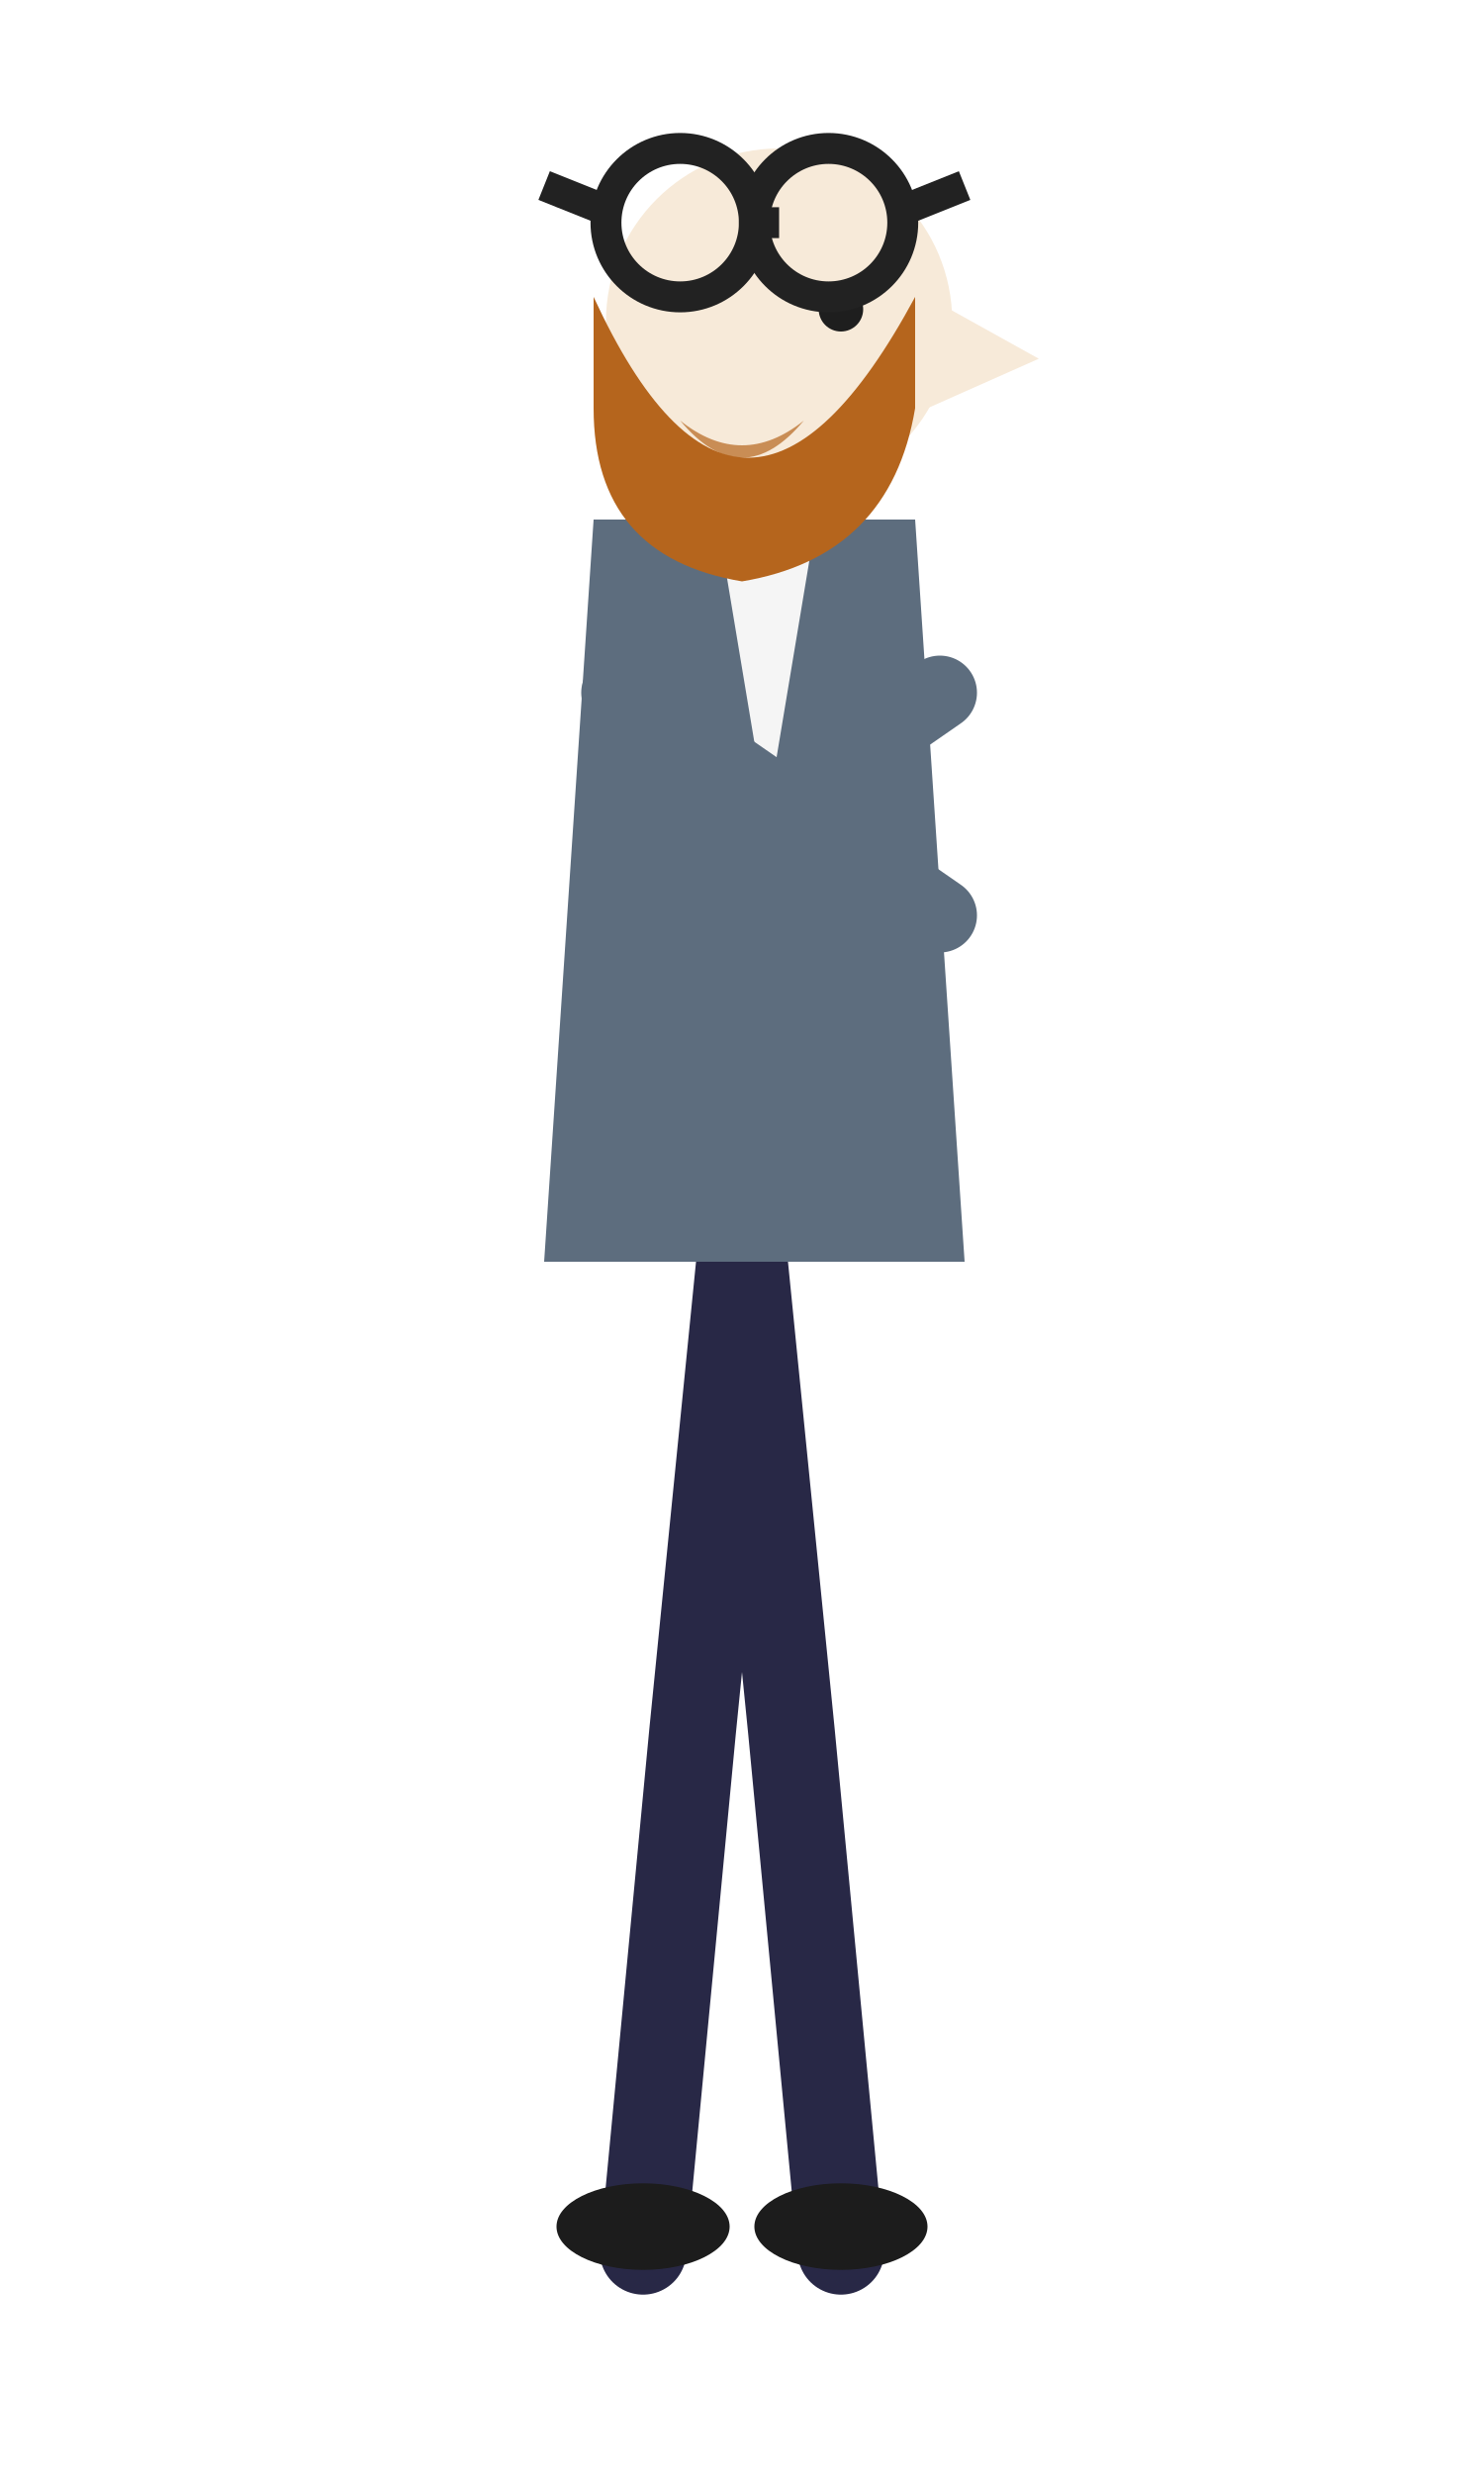
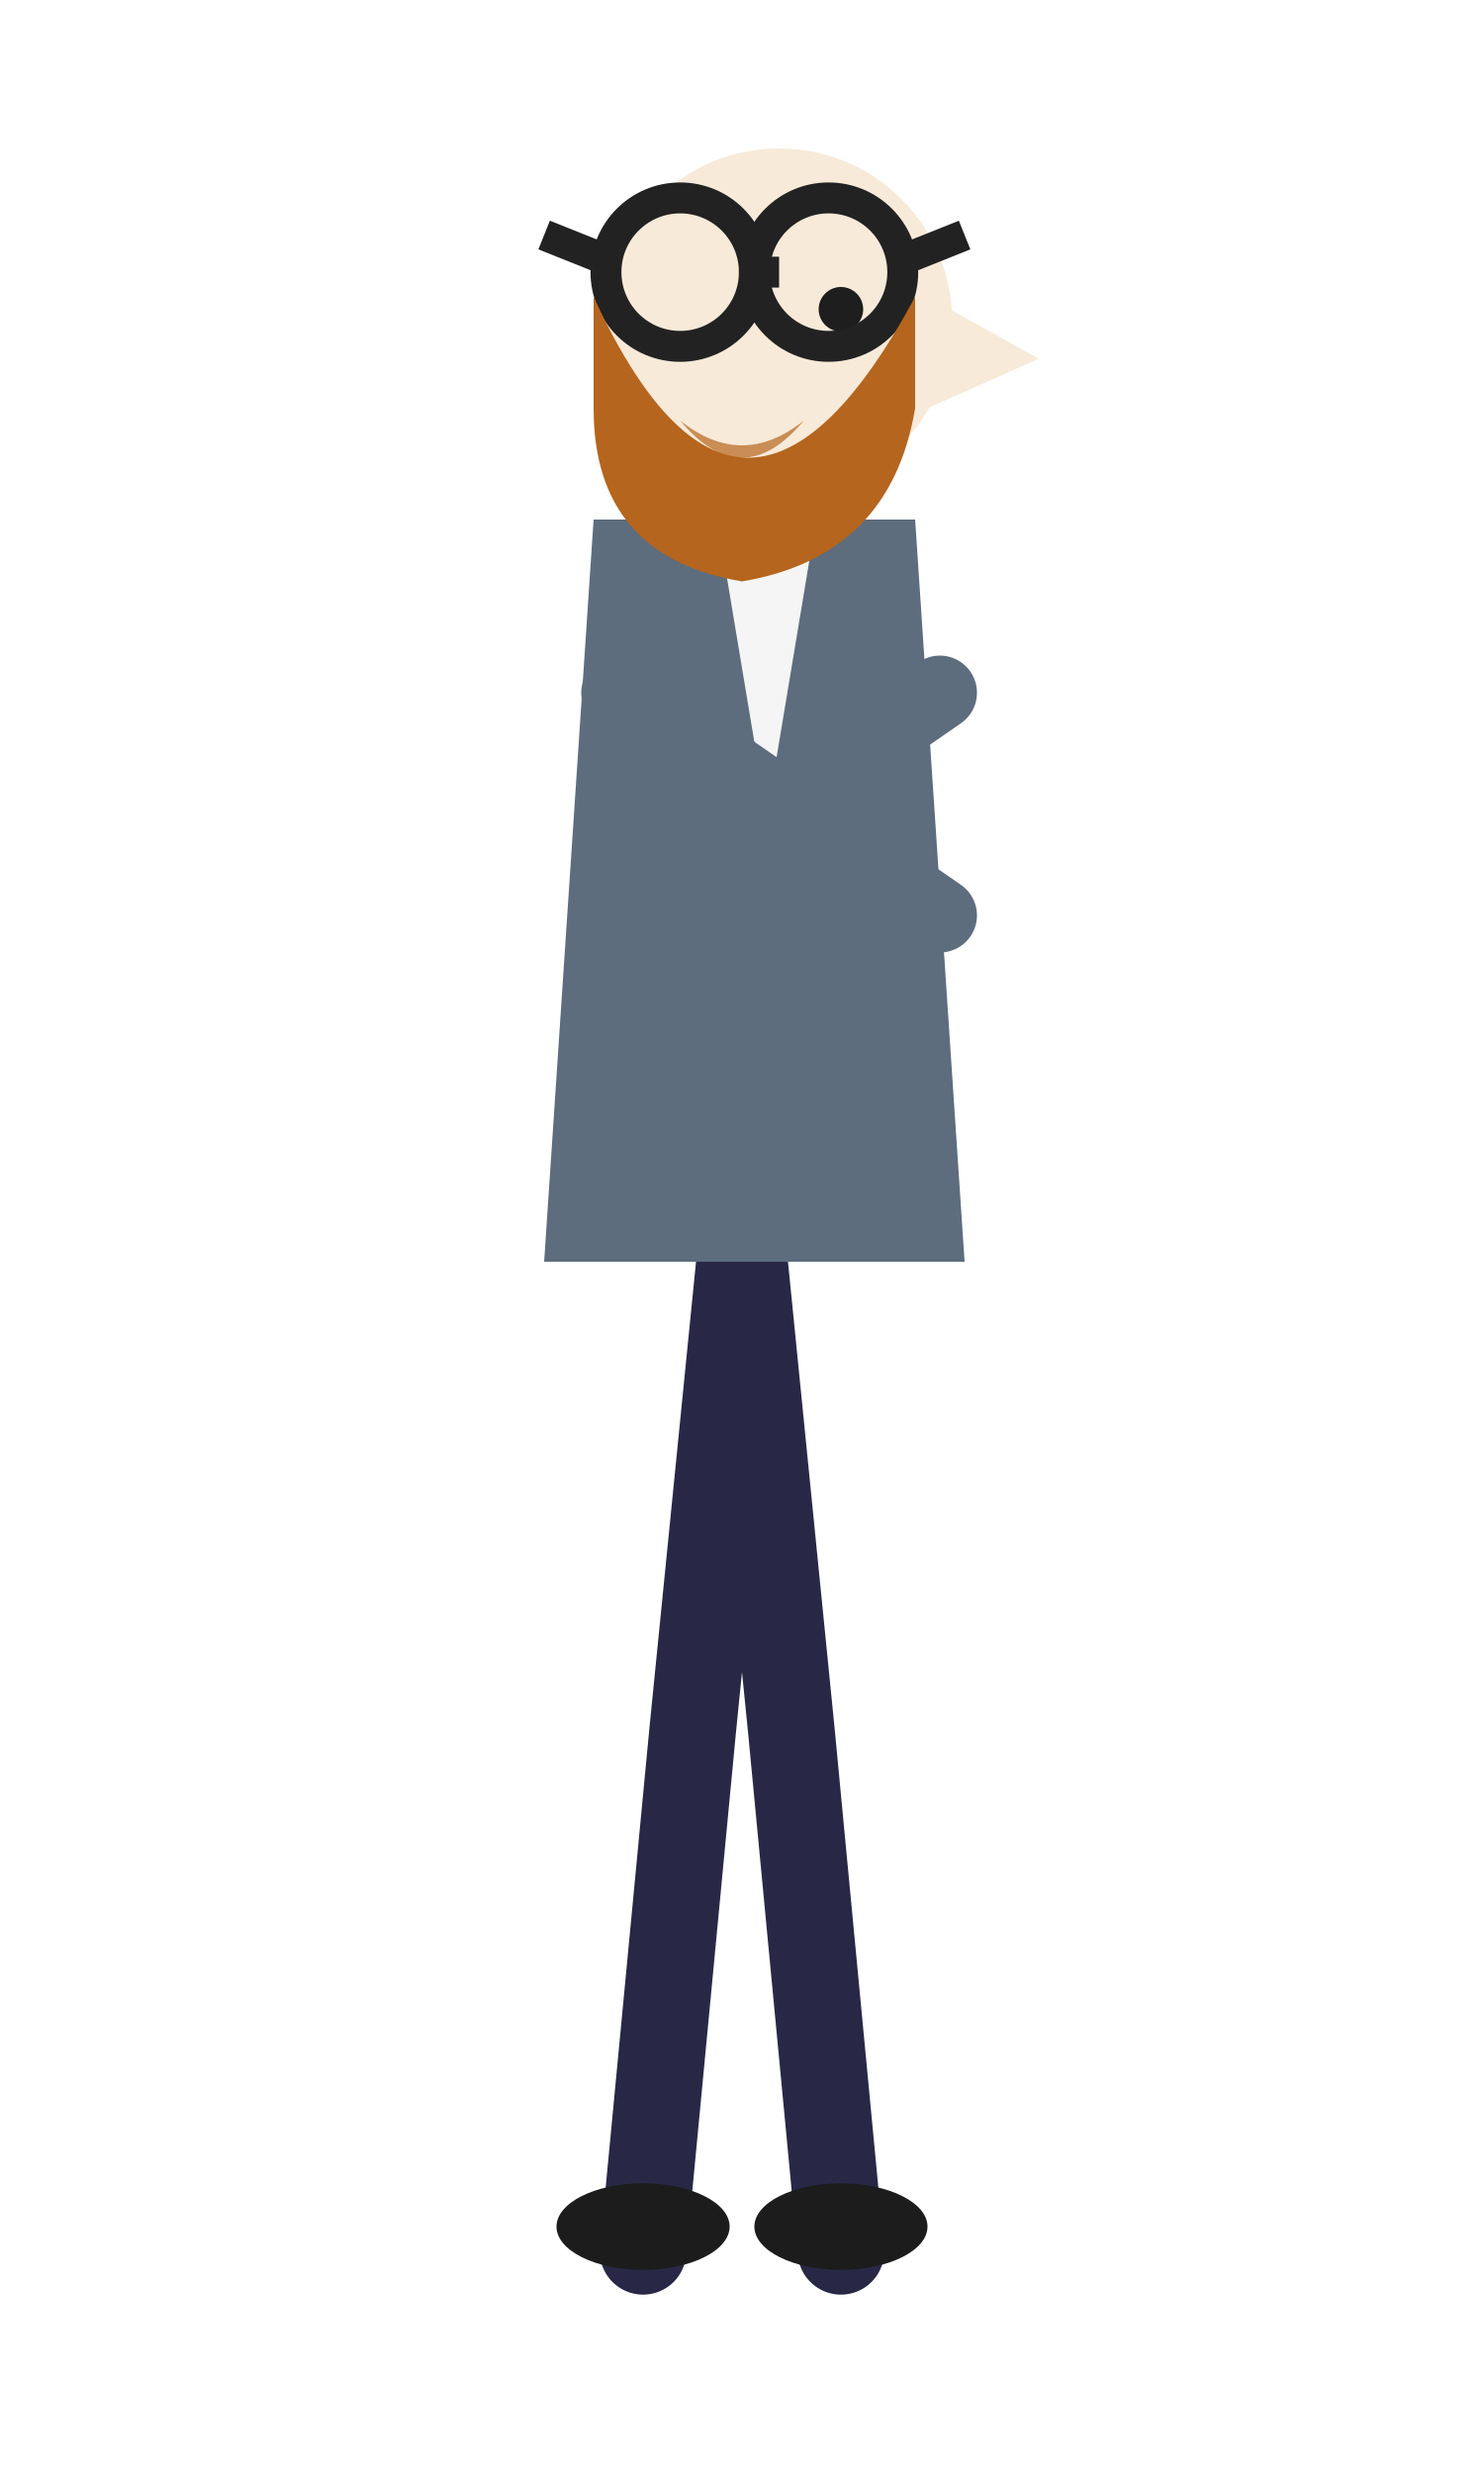
<svg xmlns="http://www.w3.org/2000/svg" viewBox="0 0 120 200" width="120" height="200">
  <g stroke="#282846" stroke-width="7" stroke-linecap="round" fill="none" stroke-linejoin="round">
    <path d="M60 100 L64 140 L68 182 M60 100 L56 140 L52 182" />
  </g>
  <ellipse cx="68" cy="180" rx="7" ry="3.5" fill="#1c1c1c" />
  <ellipse cx="52" cy="180" rx="7" ry="3.5" fill="#1c1c1c" />
  <path d="M48 42 L74 42 L78 102 L44 102 Z" fill="#5d6d7e" />
  <path d="M58 42 L66 42 L62 66 Z" fill="#f5f5f5" />
  <g stroke="#5d6d7e" stroke-width="6" stroke-linecap="round" fill="none">
    <path d="M50 56 L76 74 M50 74 L76 56" />
  </g>
  <circle cx="63" cy="26" r="14" fill="#f7ead9" />
  <path d="M75 24 L84 29 L75 33 Z" fill="#f7ead9" />
  <path d="" fill="#b5651d" />
  <circle cx="68" cy="25" r="1.8" fill="#1e1e1e" />
  <g stroke="#222" stroke-width="2.5" fill="none">
-     <circle cx="55" cy="18" r="6" />
-     <circle cx="67" cy="18" r="6" />
-     <path d="M61 18 L63 18 M49 17 L44 15 M73 17 L78 15" />
+     <circle cx="55" cy="22" r="6" />
+     <circle cx="67" cy="22" r="6" />
+     <path d="M61 22 L63 22 M49 21 L44 19 M73 21 L78 19" />
  </g>
  <path d="M48 24 Q60 50 74 24 L74 33 Q72 45 60 47 Q48 45 48 33 Z" fill="#b5651d" />
  <path d="M55 34 Q60 38 65 34 Q60 40 55 34 Z" fill="#b5651d" opacity="0.7" />
</svg>
